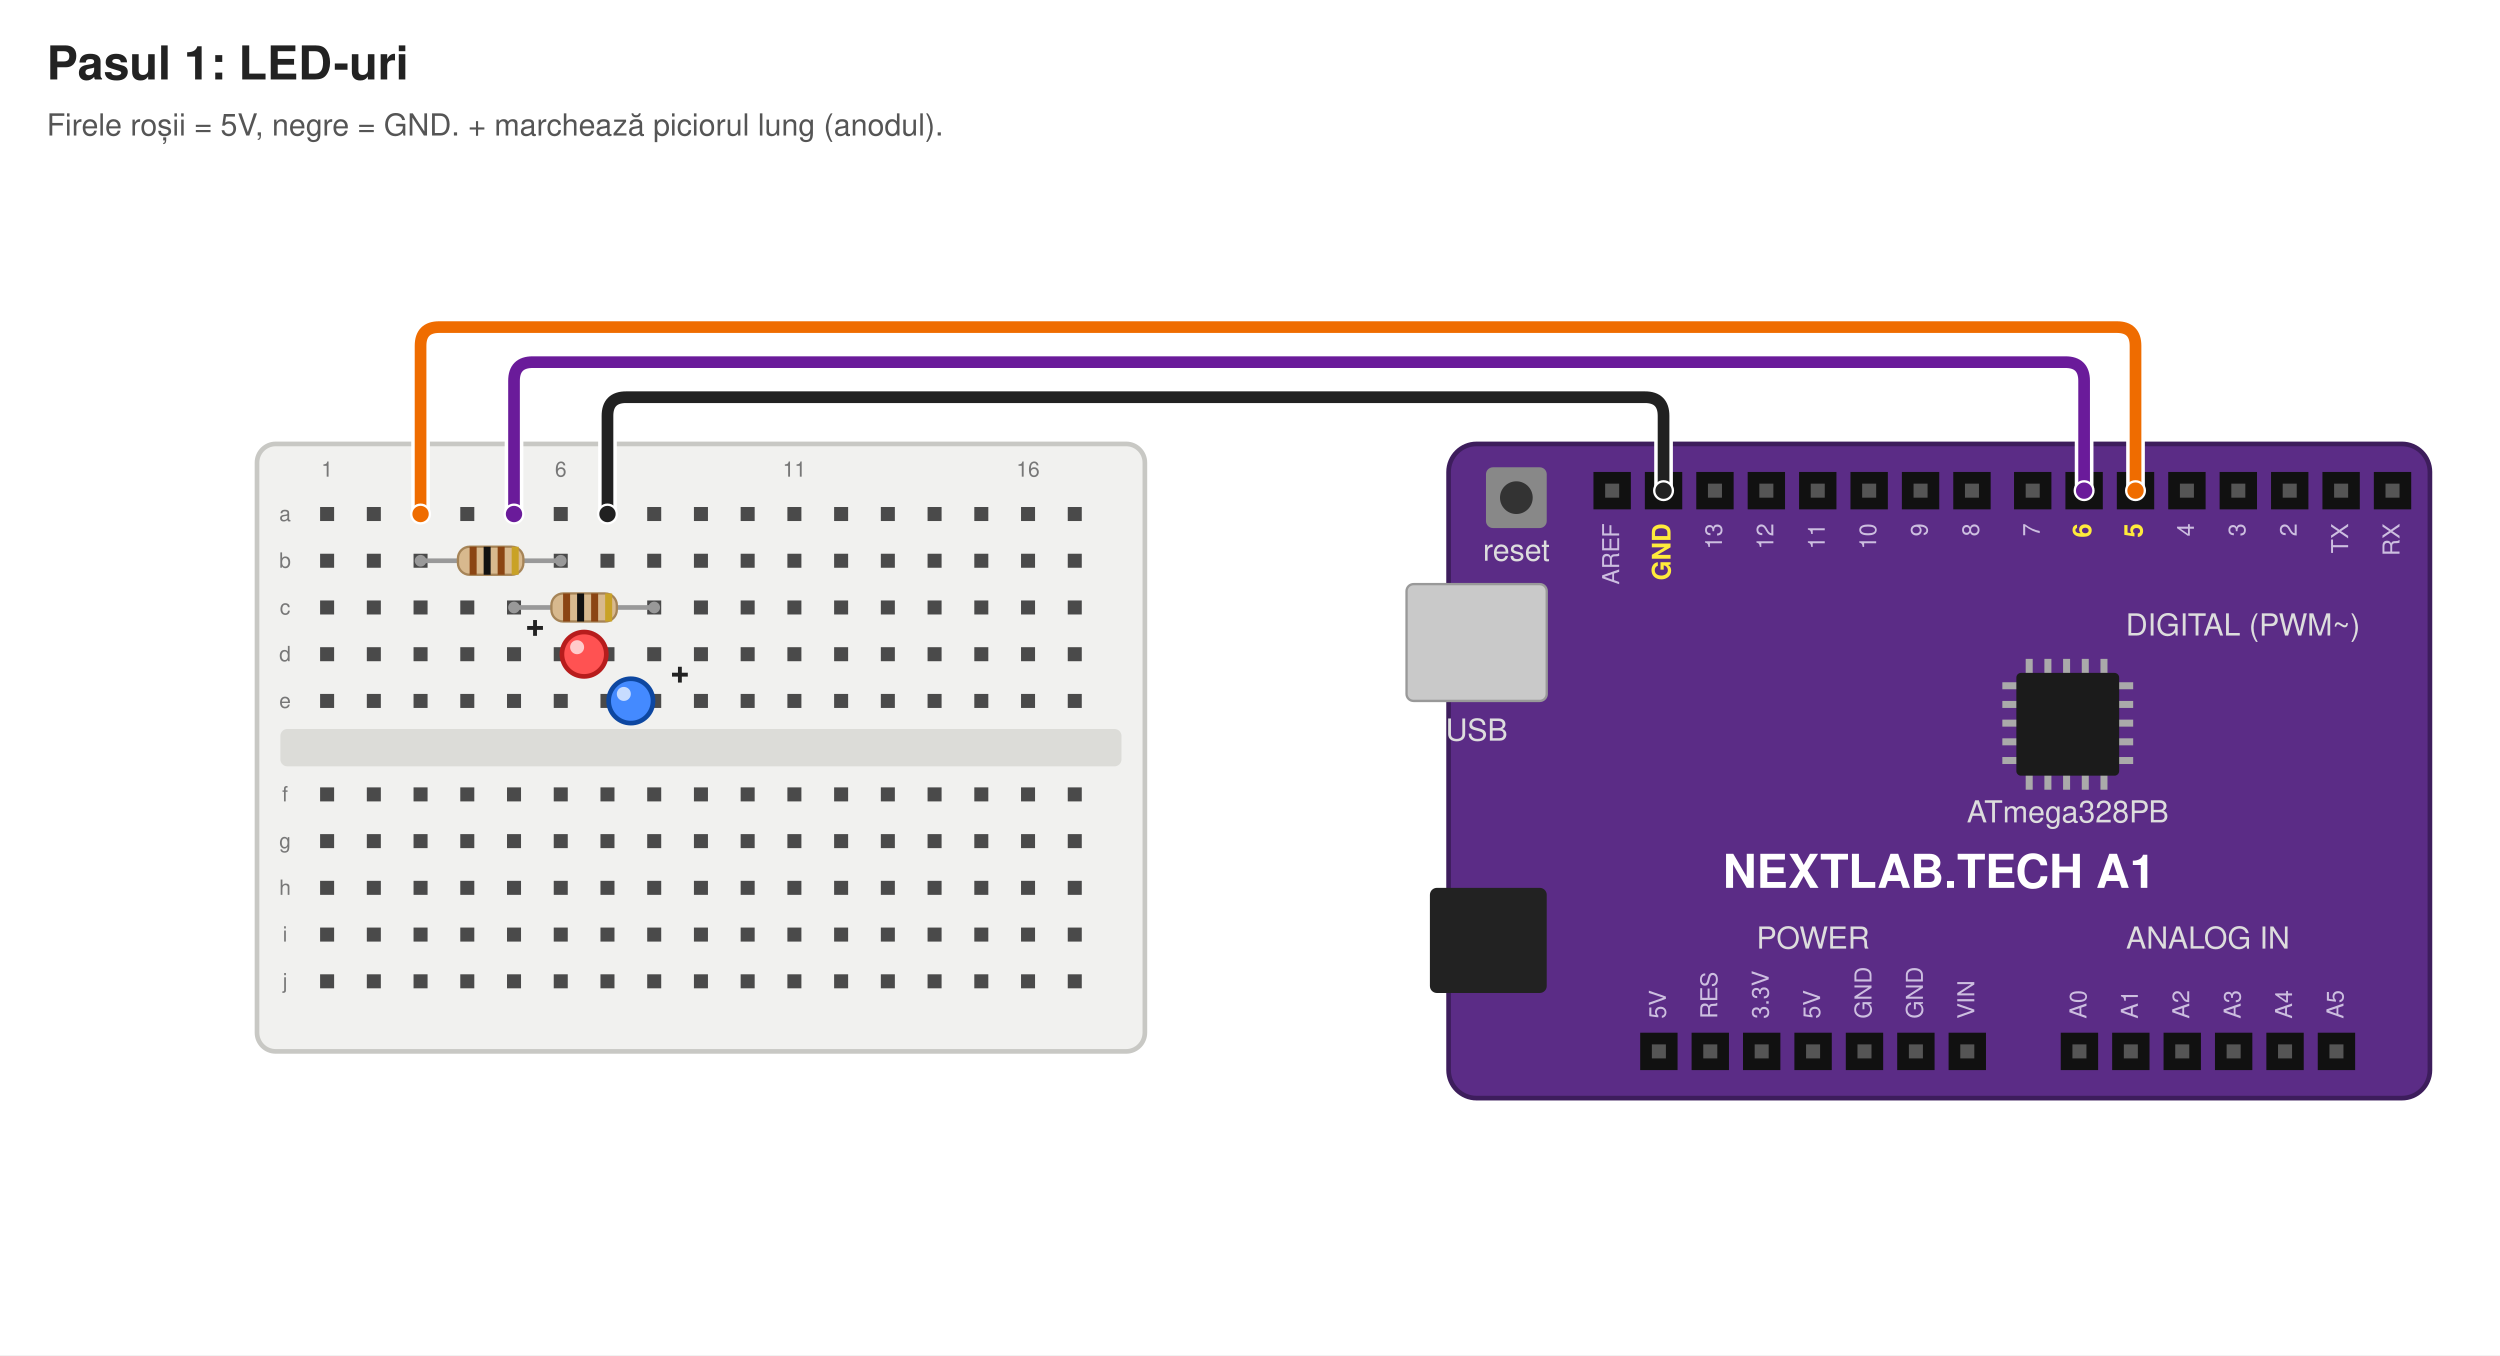
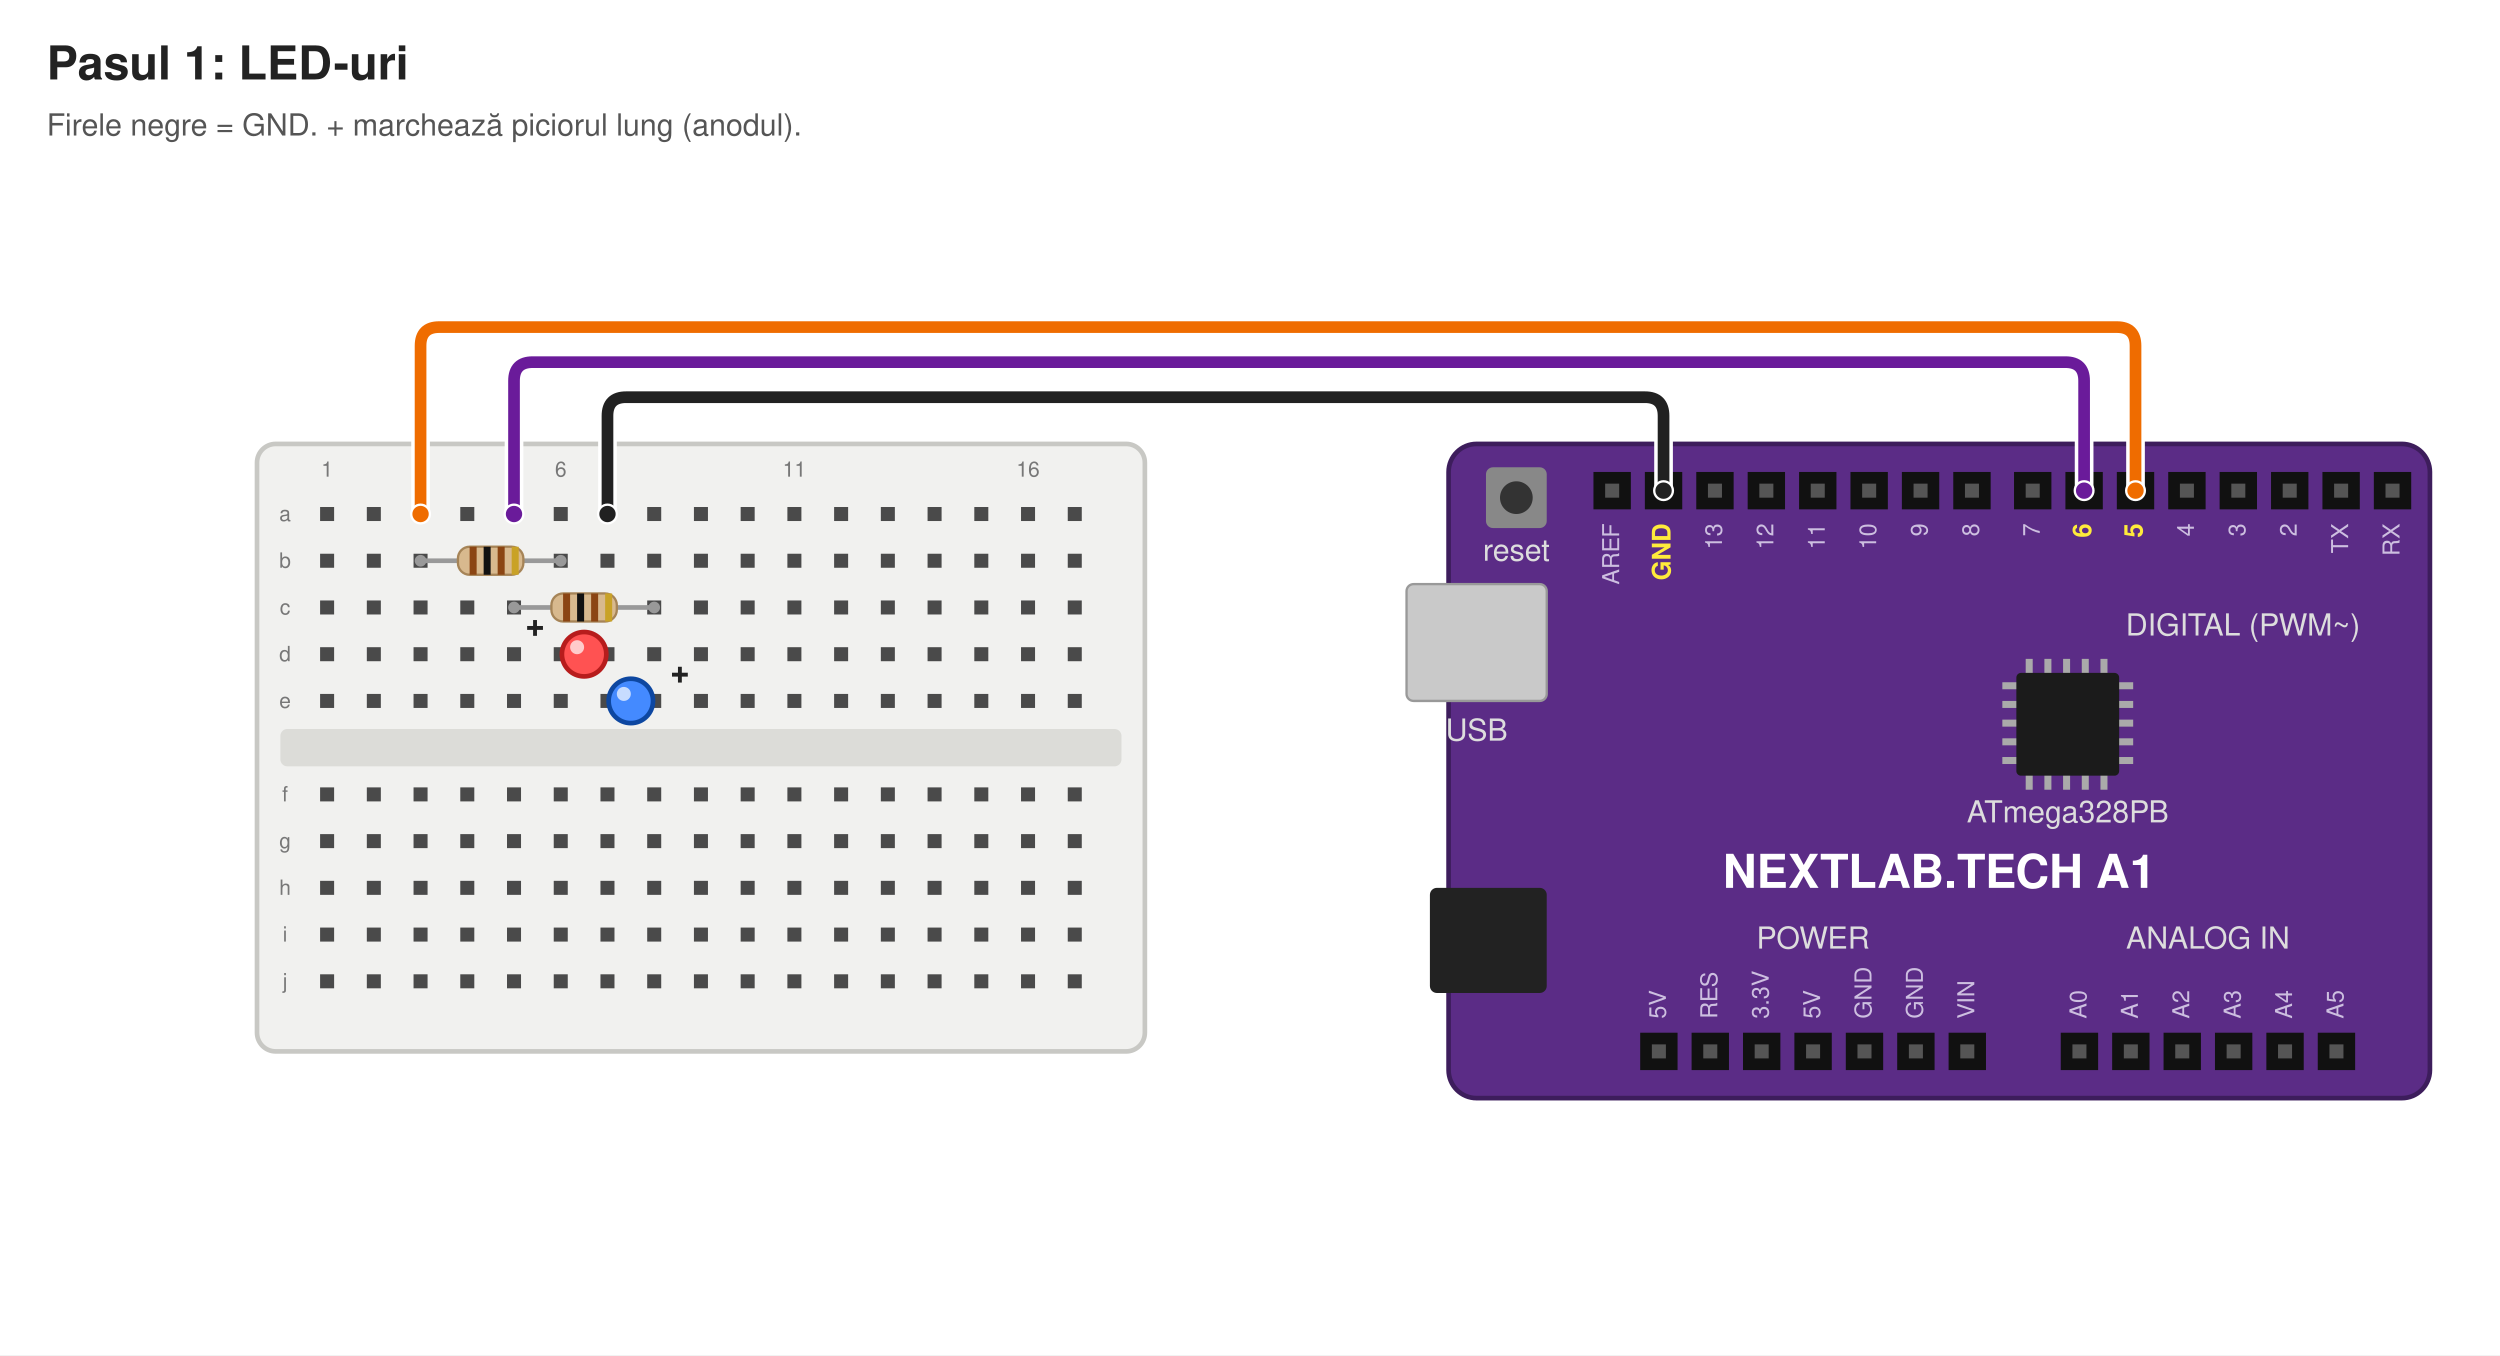
<svg xmlns="http://www.w3.org/2000/svg" viewBox="0 0 1070 580" width="1070" height="580" font-family="Segoe UI, Helvetica, Arial, sans-serif">
  <style>.title{font-size:20px;font-weight:700}.sm{font-size:13px}.xs{font-size:9px;fill:#777}.w{fill:#fff;font-size:10px}
.b{font-weight:700;fill:#222}.plus{font-size:14px;font-weight:700;fill:#222}
.pin{font-size:10px;fill:#cdbfe0}.on{fill:#ffeb3b;font-weight:700;font-size:11px}</style>
  <rect width="1070" height="580" fill="#ffffff" />
  <text x="20" y="34" class="title" fill="#222">Pasul 1: LED-uri</text>
-   <text x="20" y="58" class="sm" fill="#555">Firele roșii = 5V, negre = GND. + marchează piciorul lung (anodul).</text>
+   <text x="20" y="58" class="sm" fill="#555">Firele negre = GND. + marchează piciorul lung (anodul).</text>
  <rect x="620" y="190" width="420" height="280" rx="12" fill="#5b2c86" stroke="#3d1d5c" stroke-width="2" />
  <rect x="602" y="250" width="60" height="50" rx="3" fill="#c9c9c9" stroke="#999" />
  <text x="632" y="317" class="sm" fill="#ddd" text-anchor="middle">USB</text>
  <rect x="612" y="380" width="50" height="45" rx="3" fill="#222" />
  <rect x="636" y="200" width="26" height="26" rx="3" fill="#888" />
  <circle cx="649" cy="213" r="7" fill="#333" />
  <text x="649" y="240" class="sm" fill="#ddd" text-anchor="middle">reset</text>
  <rect x="867" y="282" width="3" height="56" fill="#aaa" />
  <rect x="875" y="282" width="3" height="56" fill="#aaa" />
  <rect x="883" y="282" width="3" height="56" fill="#aaa" />
  <rect x="891" y="282" width="3" height="56" fill="#aaa" />
  <rect x="899" y="282" width="3" height="56" fill="#aaa" />
  <rect x="857" y="292" width="56" height="3" fill="#aaa" />
  <rect x="857" y="300" width="56" height="3" fill="#aaa" />
  <rect x="857" y="308" width="56" height="3" fill="#aaa" />
  <rect x="857" y="316" width="56" height="3" fill="#aaa" />
  <rect x="857" y="324" width="56" height="3" fill="#aaa" />
  <rect x="863" y="288" width="44" height="44" rx="2" fill="#1b1b1b" />
  <text x="885" y="352" class="sm" fill="#ddd" text-anchor="middle">ATmega328PB</text>
  <text x="830" y="380" class="title" fill="#fff" text-anchor="middle">NEXTLAB.TECH A1</text>
  <text x="960" y="272" class="sm" fill="#ddd" text-anchor="middle">DIGITAL (PWM~)</text>
  <text x="776" y="406" class="sm" fill="#ddd" text-anchor="middle">POWER</text>
  <text x="945" y="406" class="sm" fill="#ddd" text-anchor="middle">ANALOG IN</text>
  <rect x="682" y="202" width="16" height="16" fill="#111" />
  <rect x="687" y="207" width="6" height="6" fill="#555" />
  <text x="693" y="224" transform="rotate(-90 693 224)" text-anchor="end" class="pin">AREF</text>
  <rect x="704" y="202" width="16" height="16" fill="#111" />
  <rect x="709" y="207" width="6" height="6" fill="#555" />
  <text x="715" y="224" transform="rotate(-90 715 224)" text-anchor="end" class="pin on">GND</text>
  <rect x="726" y="202" width="16" height="16" fill="#111" />
  <rect x="731" y="207" width="6" height="6" fill="#555" />
  <text x="737" y="224" transform="rotate(-90 737 224)" text-anchor="end" class="pin">13</text>
  <rect x="748" y="202" width="16" height="16" fill="#111" />
  <rect x="753" y="207" width="6" height="6" fill="#555" />
  <text x="759" y="224" transform="rotate(-90 759 224)" text-anchor="end" class="pin">12</text>
  <rect x="770" y="202" width="16" height="16" fill="#111" />
  <rect x="775" y="207" width="6" height="6" fill="#555" />
  <text x="781" y="224" transform="rotate(-90 781 224)" text-anchor="end" class="pin">11</text>
  <rect x="792" y="202" width="16" height="16" fill="#111" />
  <rect x="797" y="207" width="6" height="6" fill="#555" />
  <text x="803" y="224" transform="rotate(-90 803 224)" text-anchor="end" class="pin">10</text>
  <rect x="814" y="202" width="16" height="16" fill="#111" />
  <rect x="819" y="207" width="6" height="6" fill="#555" />
  <text x="825" y="224" transform="rotate(-90 825 224)" text-anchor="end" class="pin">9</text>
  <rect x="836" y="202" width="16" height="16" fill="#111" />
  <rect x="841" y="207" width="6" height="6" fill="#555" />
  <text x="847" y="224" transform="rotate(-90 847 224)" text-anchor="end" class="pin">8</text>
  <rect x="862" y="202" width="16" height="16" fill="#111" />
  <rect x="867" y="207" width="6" height="6" fill="#555" />
  <text x="873" y="224" transform="rotate(-90 873 224)" text-anchor="end" class="pin">7</text>
  <rect x="884" y="202" width="16" height="16" fill="#111" />
  <rect x="889" y="207" width="6" height="6" fill="#555" />
  <text x="895" y="224" transform="rotate(-90 895 224)" text-anchor="end" class="pin on">6</text>
  <rect x="906" y="202" width="16" height="16" fill="#111" />
  <rect x="911" y="207" width="6" height="6" fill="#555" />
  <text x="917" y="224" transform="rotate(-90 917 224)" text-anchor="end" class="pin on">5</text>
  <rect x="928" y="202" width="16" height="16" fill="#111" />
  <rect x="933" y="207" width="6" height="6" fill="#555" />
  <text x="939" y="224" transform="rotate(-90 939 224)" text-anchor="end" class="pin">4</text>
  <rect x="950" y="202" width="16" height="16" fill="#111" />
  <rect x="955" y="207" width="6" height="6" fill="#555" />
  <text x="961" y="224" transform="rotate(-90 961 224)" text-anchor="end" class="pin">3</text>
  <rect x="972" y="202" width="16" height="16" fill="#111" />
  <rect x="977" y="207" width="6" height="6" fill="#555" />
  <text x="983" y="224" transform="rotate(-90 983 224)" text-anchor="end" class="pin">2</text>
  <rect x="994" y="202" width="16" height="16" fill="#111" />
  <rect x="999" y="207" width="6" height="6" fill="#555" />
  <text x="1005" y="224" transform="rotate(-90 1005 224)" text-anchor="end" class="pin">TX</text>
  <rect x="1016" y="202" width="16" height="16" fill="#111" />
  <rect x="1021" y="207" width="6" height="6" fill="#555" />
  <text x="1027" y="224" transform="rotate(-90 1027 224)" text-anchor="end" class="pin">RX</text>
  <rect x="702" y="442" width="16" height="16" fill="#111" />
  <rect x="707" y="447" width="6" height="6" fill="#555" />
  <text x="713" y="436" transform="rotate(-90 713 436)" text-anchor="start" class="pin">5V</text>
  <rect x="724" y="442" width="16" height="16" fill="#111" />
  <rect x="729" y="447" width="6" height="6" fill="#555" />
  <text x="735" y="436" transform="rotate(-90 735 436)" text-anchor="start" class="pin">RES</text>
  <rect x="746" y="442" width="16" height="16" fill="#111" />
  <rect x="751" y="447" width="6" height="6" fill="#555" />
  <text x="757" y="436" transform="rotate(-90 757 436)" text-anchor="start" class="pin">3.3V</text>
  <rect x="768" y="442" width="16" height="16" fill="#111" />
  <rect x="773" y="447" width="6" height="6" fill="#555" />
  <text x="779" y="436" transform="rotate(-90 779 436)" text-anchor="start" class="pin">5V</text>
  <rect x="790" y="442" width="16" height="16" fill="#111" />
  <rect x="795" y="447" width="6" height="6" fill="#555" />
  <text x="801" y="436" transform="rotate(-90 801 436)" text-anchor="start" class="pin">GND</text>
  <rect x="812" y="442" width="16" height="16" fill="#111" />
  <rect x="817" y="447" width="6" height="6" fill="#555" />
  <text x="823" y="436" transform="rotate(-90 823 436)" text-anchor="start" class="pin">GND</text>
  <rect x="834" y="442" width="16" height="16" fill="#111" />
  <rect x="839" y="447" width="6" height="6" fill="#555" />
  <text x="845" y="436" transform="rotate(-90 845 436)" text-anchor="start" class="pin">VIN</text>
  <rect x="882" y="442" width="16" height="16" fill="#111" />
  <rect x="887" y="447" width="6" height="6" fill="#555" />
  <text x="893" y="436" transform="rotate(-90 893 436)" text-anchor="start" class="pin">A0</text>
  <rect x="904" y="442" width="16" height="16" fill="#111" />
  <rect x="909" y="447" width="6" height="6" fill="#555" />
  <text x="915" y="436" transform="rotate(-90 915 436)" text-anchor="start" class="pin">A1</text>
  <rect x="926" y="442" width="16" height="16" fill="#111" />
  <rect x="931" y="447" width="6" height="6" fill="#555" />
  <text x="937" y="436" transform="rotate(-90 937 436)" text-anchor="start" class="pin">A2</text>
  <rect x="948" y="442" width="16" height="16" fill="#111" />
  <rect x="953" y="447" width="6" height="6" fill="#555" />
  <text x="959" y="436" transform="rotate(-90 959 436)" text-anchor="start" class="pin">A3</text>
  <rect x="970" y="442" width="16" height="16" fill="#111" />
  <rect x="975" y="447" width="6" height="6" fill="#555" />
  <text x="981" y="436" transform="rotate(-90 981 436)" text-anchor="start" class="pin">A4</text>
  <rect x="992" y="442" width="16" height="16" fill="#111" />
  <rect x="997" y="447" width="6" height="6" fill="#555" />
  <text x="1003" y="436" transform="rotate(-90 1003 436)" text-anchor="start" class="pin">A5</text>
  <rect x="110" y="190" width="380" height="260" rx="8" fill="#f1f1ef" stroke="#c8c8c4" stroke-width="2" />
  <rect x="120" y="312" width="360" height="16" rx="3" fill="#dcdcd8" />
  <rect x="137" y="217" width="6" height="6" fill="#4a4a4a" />
  <rect x="137" y="237" width="6" height="6" fill="#4a4a4a" />
  <rect x="137" y="257" width="6" height="6" fill="#4a4a4a" />
  <rect x="137" y="277" width="6" height="6" fill="#4a4a4a" />
  <rect x="137" y="297" width="6" height="6" fill="#4a4a4a" />
  <rect x="137" y="337" width="6" height="6" fill="#4a4a4a" />
  <rect x="137" y="357" width="6" height="6" fill="#4a4a4a" />
  <rect x="137" y="377" width="6" height="6" fill="#4a4a4a" />
  <rect x="137" y="397" width="6" height="6" fill="#4a4a4a" />
  <rect x="137" y="417" width="6" height="6" fill="#4a4a4a" />
  <text x="140" y="204" class="xs" text-anchor="middle">1</text>
  <rect x="157" y="217" width="6" height="6" fill="#4a4a4a" />
  <rect x="157" y="237" width="6" height="6" fill="#4a4a4a" />
  <rect x="157" y="257" width="6" height="6" fill="#4a4a4a" />
  <rect x="157" y="277" width="6" height="6" fill="#4a4a4a" />
  <rect x="157" y="297" width="6" height="6" fill="#4a4a4a" />
  <rect x="157" y="337" width="6" height="6" fill="#4a4a4a" />
  <rect x="157" y="357" width="6" height="6" fill="#4a4a4a" />
  <rect x="157" y="377" width="6" height="6" fill="#4a4a4a" />
  <rect x="157" y="397" width="6" height="6" fill="#4a4a4a" />
  <rect x="157" y="417" width="6" height="6" fill="#4a4a4a" />
  <rect x="177" y="217" width="6" height="6" fill="#4a4a4a" />
  <rect x="177" y="237" width="6" height="6" fill="#4a4a4a" />
  <rect x="177" y="257" width="6" height="6" fill="#4a4a4a" />
  <rect x="177" y="277" width="6" height="6" fill="#4a4a4a" />
  <rect x="177" y="297" width="6" height="6" fill="#4a4a4a" />
  <rect x="177" y="337" width="6" height="6" fill="#4a4a4a" />
  <rect x="177" y="357" width="6" height="6" fill="#4a4a4a" />
  <rect x="177" y="377" width="6" height="6" fill="#4a4a4a" />
  <rect x="177" y="397" width="6" height="6" fill="#4a4a4a" />
  <rect x="177" y="417" width="6" height="6" fill="#4a4a4a" />
  <rect x="197" y="217" width="6" height="6" fill="#4a4a4a" />
  <rect x="197" y="237" width="6" height="6" fill="#4a4a4a" />
  <rect x="197" y="257" width="6" height="6" fill="#4a4a4a" />
  <rect x="197" y="277" width="6" height="6" fill="#4a4a4a" />
  <rect x="197" y="297" width="6" height="6" fill="#4a4a4a" />
  <rect x="197" y="337" width="6" height="6" fill="#4a4a4a" />
  <rect x="197" y="357" width="6" height="6" fill="#4a4a4a" />
  <rect x="197" y="377" width="6" height="6" fill="#4a4a4a" />
  <rect x="197" y="397" width="6" height="6" fill="#4a4a4a" />
  <rect x="197" y="417" width="6" height="6" fill="#4a4a4a" />
  <rect x="217" y="217" width="6" height="6" fill="#4a4a4a" />
  <rect x="217" y="237" width="6" height="6" fill="#4a4a4a" />
  <rect x="217" y="257" width="6" height="6" fill="#4a4a4a" />
  <rect x="217" y="277" width="6" height="6" fill="#4a4a4a" />
  <rect x="217" y="297" width="6" height="6" fill="#4a4a4a" />
  <rect x="217" y="337" width="6" height="6" fill="#4a4a4a" />
  <rect x="217" y="357" width="6" height="6" fill="#4a4a4a" />
  <rect x="217" y="377" width="6" height="6" fill="#4a4a4a" />
  <rect x="217" y="397" width="6" height="6" fill="#4a4a4a" />
  <rect x="217" y="417" width="6" height="6" fill="#4a4a4a" />
  <rect x="237" y="217" width="6" height="6" fill="#4a4a4a" />
  <rect x="237" y="237" width="6" height="6" fill="#4a4a4a" />
  <rect x="237" y="257" width="6" height="6" fill="#4a4a4a" />
  <rect x="237" y="277" width="6" height="6" fill="#4a4a4a" />
  <rect x="237" y="297" width="6" height="6" fill="#4a4a4a" />
  <rect x="237" y="337" width="6" height="6" fill="#4a4a4a" />
  <rect x="237" y="357" width="6" height="6" fill="#4a4a4a" />
  <rect x="237" y="377" width="6" height="6" fill="#4a4a4a" />
  <rect x="237" y="397" width="6" height="6" fill="#4a4a4a" />
  <rect x="237" y="417" width="6" height="6" fill="#4a4a4a" />
  <text x="240" y="204" class="xs" text-anchor="middle">6</text>
  <rect x="257" y="217" width="6" height="6" fill="#4a4a4a" />
  <rect x="257" y="237" width="6" height="6" fill="#4a4a4a" />
  <rect x="257" y="257" width="6" height="6" fill="#4a4a4a" />
  <rect x="257" y="277" width="6" height="6" fill="#4a4a4a" />
  <rect x="257" y="297" width="6" height="6" fill="#4a4a4a" />
  <rect x="257" y="337" width="6" height="6" fill="#4a4a4a" />
  <rect x="257" y="357" width="6" height="6" fill="#4a4a4a" />
  <rect x="257" y="377" width="6" height="6" fill="#4a4a4a" />
  <rect x="257" y="397" width="6" height="6" fill="#4a4a4a" />
  <rect x="257" y="417" width="6" height="6" fill="#4a4a4a" />
  <rect x="277" y="217" width="6" height="6" fill="#4a4a4a" />
  <rect x="277" y="237" width="6" height="6" fill="#4a4a4a" />
  <rect x="277" y="257" width="6" height="6" fill="#4a4a4a" />
  <rect x="277" y="277" width="6" height="6" fill="#4a4a4a" />
  <rect x="277" y="297" width="6" height="6" fill="#4a4a4a" />
  <rect x="277" y="337" width="6" height="6" fill="#4a4a4a" />
  <rect x="277" y="357" width="6" height="6" fill="#4a4a4a" />
  <rect x="277" y="377" width="6" height="6" fill="#4a4a4a" />
  <rect x="277" y="397" width="6" height="6" fill="#4a4a4a" />
  <rect x="277" y="417" width="6" height="6" fill="#4a4a4a" />
  <rect x="297" y="217" width="6" height="6" fill="#4a4a4a" />
  <rect x="297" y="237" width="6" height="6" fill="#4a4a4a" />
  <rect x="297" y="257" width="6" height="6" fill="#4a4a4a" />
  <rect x="297" y="277" width="6" height="6" fill="#4a4a4a" />
  <rect x="297" y="297" width="6" height="6" fill="#4a4a4a" />
  <rect x="297" y="337" width="6" height="6" fill="#4a4a4a" />
  <rect x="297" y="357" width="6" height="6" fill="#4a4a4a" />
  <rect x="297" y="377" width="6" height="6" fill="#4a4a4a" />
  <rect x="297" y="397" width="6" height="6" fill="#4a4a4a" />
  <rect x="297" y="417" width="6" height="6" fill="#4a4a4a" />
  <rect x="317" y="217" width="6" height="6" fill="#4a4a4a" />
  <rect x="317" y="237" width="6" height="6" fill="#4a4a4a" />
  <rect x="317" y="257" width="6" height="6" fill="#4a4a4a" />
  <rect x="317" y="277" width="6" height="6" fill="#4a4a4a" />
  <rect x="317" y="297" width="6" height="6" fill="#4a4a4a" />
  <rect x="317" y="337" width="6" height="6" fill="#4a4a4a" />
  <rect x="317" y="357" width="6" height="6" fill="#4a4a4a" />
  <rect x="317" y="377" width="6" height="6" fill="#4a4a4a" />
  <rect x="317" y="397" width="6" height="6" fill="#4a4a4a" />
  <rect x="317" y="417" width="6" height="6" fill="#4a4a4a" />
  <rect x="337" y="217" width="6" height="6" fill="#4a4a4a" />
  <rect x="337" y="237" width="6" height="6" fill="#4a4a4a" />
  <rect x="337" y="257" width="6" height="6" fill="#4a4a4a" />
  <rect x="337" y="277" width="6" height="6" fill="#4a4a4a" />
  <rect x="337" y="297" width="6" height="6" fill="#4a4a4a" />
  <rect x="337" y="337" width="6" height="6" fill="#4a4a4a" />
  <rect x="337" y="357" width="6" height="6" fill="#4a4a4a" />
  <rect x="337" y="377" width="6" height="6" fill="#4a4a4a" />
  <rect x="337" y="397" width="6" height="6" fill="#4a4a4a" />
  <rect x="337" y="417" width="6" height="6" fill="#4a4a4a" />
  <text x="340" y="204" class="xs" text-anchor="middle">11</text>
  <rect x="357" y="217" width="6" height="6" fill="#4a4a4a" />
  <rect x="357" y="237" width="6" height="6" fill="#4a4a4a" />
  <rect x="357" y="257" width="6" height="6" fill="#4a4a4a" />
  <rect x="357" y="277" width="6" height="6" fill="#4a4a4a" />
  <rect x="357" y="297" width="6" height="6" fill="#4a4a4a" />
  <rect x="357" y="337" width="6" height="6" fill="#4a4a4a" />
  <rect x="357" y="357" width="6" height="6" fill="#4a4a4a" />
  <rect x="357" y="377" width="6" height="6" fill="#4a4a4a" />
  <rect x="357" y="397" width="6" height="6" fill="#4a4a4a" />
  <rect x="357" y="417" width="6" height="6" fill="#4a4a4a" />
  <rect x="377" y="217" width="6" height="6" fill="#4a4a4a" />
  <rect x="377" y="237" width="6" height="6" fill="#4a4a4a" />
  <rect x="377" y="257" width="6" height="6" fill="#4a4a4a" />
  <rect x="377" y="277" width="6" height="6" fill="#4a4a4a" />
  <rect x="377" y="297" width="6" height="6" fill="#4a4a4a" />
  <rect x="377" y="337" width="6" height="6" fill="#4a4a4a" />
  <rect x="377" y="357" width="6" height="6" fill="#4a4a4a" />
  <rect x="377" y="377" width="6" height="6" fill="#4a4a4a" />
  <rect x="377" y="397" width="6" height="6" fill="#4a4a4a" />
  <rect x="377" y="417" width="6" height="6" fill="#4a4a4a" />
  <rect x="397" y="217" width="6" height="6" fill="#4a4a4a" />
  <rect x="397" y="237" width="6" height="6" fill="#4a4a4a" />
  <rect x="397" y="257" width="6" height="6" fill="#4a4a4a" />
  <rect x="397" y="277" width="6" height="6" fill="#4a4a4a" />
  <rect x="397" y="297" width="6" height="6" fill="#4a4a4a" />
  <rect x="397" y="337" width="6" height="6" fill="#4a4a4a" />
  <rect x="397" y="357" width="6" height="6" fill="#4a4a4a" />
  <rect x="397" y="377" width="6" height="6" fill="#4a4a4a" />
  <rect x="397" y="397" width="6" height="6" fill="#4a4a4a" />
  <rect x="397" y="417" width="6" height="6" fill="#4a4a4a" />
  <rect x="417" y="217" width="6" height="6" fill="#4a4a4a" />
  <rect x="417" y="237" width="6" height="6" fill="#4a4a4a" />
  <rect x="417" y="257" width="6" height="6" fill="#4a4a4a" />
  <rect x="417" y="277" width="6" height="6" fill="#4a4a4a" />
  <rect x="417" y="297" width="6" height="6" fill="#4a4a4a" />
  <rect x="417" y="337" width="6" height="6" fill="#4a4a4a" />
  <rect x="417" y="357" width="6" height="6" fill="#4a4a4a" />
  <rect x="417" y="377" width="6" height="6" fill="#4a4a4a" />
  <rect x="417" y="397" width="6" height="6" fill="#4a4a4a" />
  <rect x="417" y="417" width="6" height="6" fill="#4a4a4a" />
  <rect x="437" y="217" width="6" height="6" fill="#4a4a4a" />
  <rect x="437" y="237" width="6" height="6" fill="#4a4a4a" />
  <rect x="437" y="257" width="6" height="6" fill="#4a4a4a" />
  <rect x="437" y="277" width="6" height="6" fill="#4a4a4a" />
  <rect x="437" y="297" width="6" height="6" fill="#4a4a4a" />
  <rect x="437" y="337" width="6" height="6" fill="#4a4a4a" />
  <rect x="437" y="357" width="6" height="6" fill="#4a4a4a" />
  <rect x="437" y="377" width="6" height="6" fill="#4a4a4a" />
  <rect x="437" y="397" width="6" height="6" fill="#4a4a4a" />
  <rect x="437" y="417" width="6" height="6" fill="#4a4a4a" />
  <text x="440" y="204" class="xs" text-anchor="middle">16</text>
  <rect x="457" y="217" width="6" height="6" fill="#4a4a4a" />
  <rect x="457" y="237" width="6" height="6" fill="#4a4a4a" />
  <rect x="457" y="257" width="6" height="6" fill="#4a4a4a" />
  <rect x="457" y="277" width="6" height="6" fill="#4a4a4a" />
  <rect x="457" y="297" width="6" height="6" fill="#4a4a4a" />
  <rect x="457" y="337" width="6" height="6" fill="#4a4a4a" />
  <rect x="457" y="357" width="6" height="6" fill="#4a4a4a" />
  <rect x="457" y="377" width="6" height="6" fill="#4a4a4a" />
  <rect x="457" y="397" width="6" height="6" fill="#4a4a4a" />
  <rect x="457" y="417" width="6" height="6" fill="#4a4a4a" />
  <text x="122" y="223" class="xs" text-anchor="middle">a</text>
  <text x="122" y="243" class="xs" text-anchor="middle">b</text>
  <text x="122" y="263" class="xs" text-anchor="middle">c</text>
  <text x="122" y="283" class="xs" text-anchor="middle">d</text>
  <text x="122" y="303" class="xs" text-anchor="middle">e</text>
  <text x="122" y="343" class="xs" text-anchor="middle">f</text>
  <text x="122" y="363" class="xs" text-anchor="middle">g</text>
  <text x="122" y="383" class="xs" text-anchor="middle">h</text>
  <text x="122" y="403" class="xs" text-anchor="middle">i</text>
  <text x="122" y="423" class="xs" text-anchor="middle">j</text>
  <line x1="180" y1="240" x2="240" y2="240" stroke="#999" stroke-width="2" />
  <circle cx="180" cy="240" r="2.5" fill="#999" />
  <circle cx="240" cy="240" r="2.5" fill="#999" />
  <rect x="196.0" y="234" width="28" height="12" rx="5" fill="#d8b98e" stroke="#a68457" />
  <rect x="201.0" y="234" width="3" height="12" fill="#8b4513" />
  <rect x="207.0" y="234" width="3" height="12" fill="#111" />
  <rect x="213.0" y="234" width="3" height="12" fill="#8b4513" />
  <rect x="219.0" y="234" width="3" height="12" fill="#c9a227" />
  <line x1="220" y1="260" x2="280" y2="260" stroke="#999" stroke-width="2" />
  <circle cx="220" cy="260" r="2.5" fill="#999" />
  <circle cx="280" cy="260" r="2.5" fill="#999" />
  <rect x="236.0" y="254" width="28" height="12" rx="5" fill="#d8b98e" stroke="#a68457" />
  <rect x="241.0" y="254" width="3" height="12" fill="#8b4513" />
  <rect x="247.0" y="254" width="3" height="12" fill="#111" />
  <rect x="253.0" y="254" width="3" height="12" fill="#8b4513" />
  <rect x="259.0" y="254" width="3" height="12" fill="#c9a227" />
  <circle cx="250.0" cy="280" r="9.5" fill="#ff5252" stroke="#b71c1c" stroke-width="2" />
  <circle cx="247.0" cy="277" r="3" fill="#fff" opacity="0.7" />
  <text x="229" y="272" class="plus" text-anchor="middle">+</text>
  <circle cx="270.0" cy="300" r="9.5" fill="#448aff" stroke="#0d47a1" stroke-width="2" />
  <circle cx="267.0" cy="297" r="3" fill="#fff" opacity="0.7" />
  <text x="291" y="292" class="plus" text-anchor="middle">+</text>
  <path d="M180,220 L180,148 Q180,140 188,140 L906,140 Q914,140 914,148 L914,210" fill="none" stroke="#fff" stroke-width="8" stroke-linejoin="round" />
  <path d="M180,220 L180,148 Q180,140 188,140 L906,140 Q914,140 914,148 L914,210" fill="none" stroke="#ef6c00" stroke-width="5" stroke-linejoin="round" stroke-linecap="round" />
  <circle cx="180" cy="220" r="4" fill="#ef6c00" stroke="#fff" />
  <circle cx="914" cy="210" r="4" fill="#ef6c00" stroke="#fff" />
  <path d="M220,220 L220,163 Q220,155 228,155 L884,155 Q892,155 892,163 L892,210" fill="none" stroke="#fff" stroke-width="8" stroke-linejoin="round" />
  <path d="M220,220 L220,163 Q220,155 228,155 L884,155 Q892,155 892,163 L892,210" fill="none" stroke="#6a1b9a" stroke-width="5" stroke-linejoin="round" stroke-linecap="round" />
  <circle cx="220" cy="220" r="4" fill="#6a1b9a" stroke="#fff" />
  <circle cx="892" cy="210" r="4" fill="#6a1b9a" stroke="#fff" />
  <path d="M260,220 L260,178 Q260,170 268,170 L704,170 Q712,170 712,178 L712,210" fill="none" stroke="#fff" stroke-width="8" stroke-linejoin="round" />
  <path d="M260,220 L260,178 Q260,170 268,170 L704,170 Q712,170 712,178 L712,210" fill="none" stroke="#212121" stroke-width="5" stroke-linejoin="round" stroke-linecap="round" />
  <circle cx="260" cy="220" r="4" fill="#212121" stroke="#fff" />
  <circle cx="712" cy="210" r="4" fill="#212121" stroke="#fff" />
</svg>
